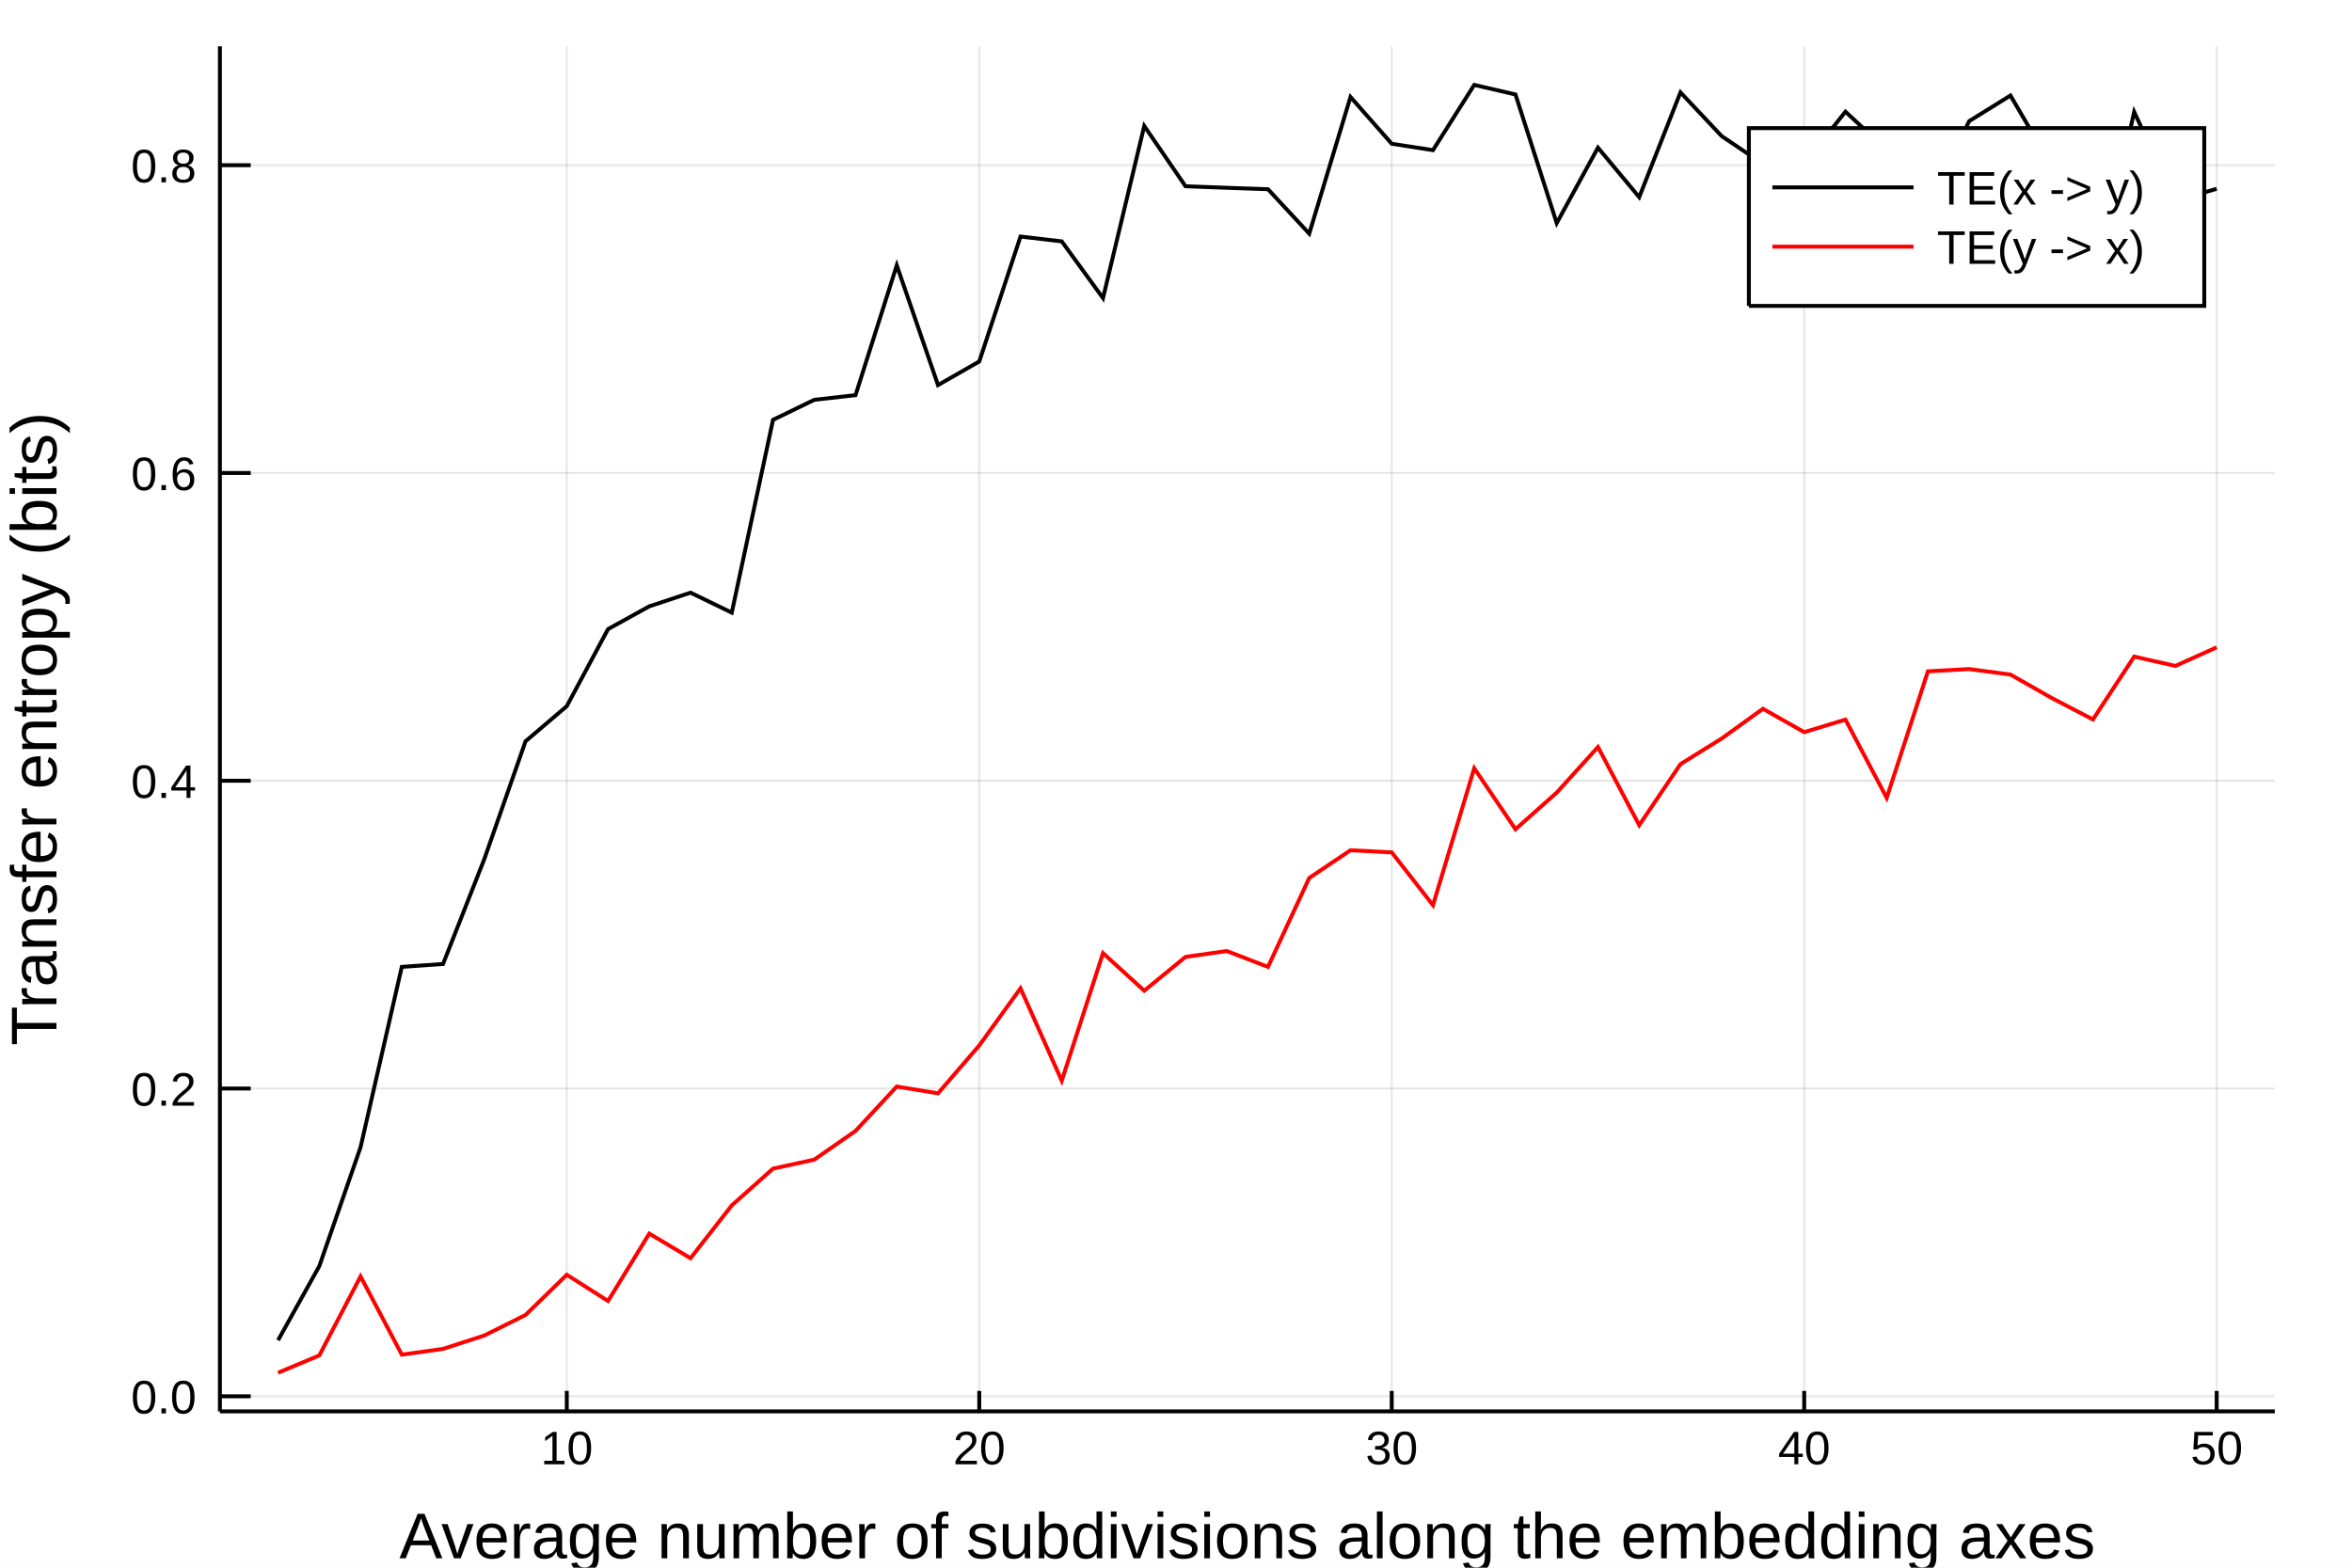
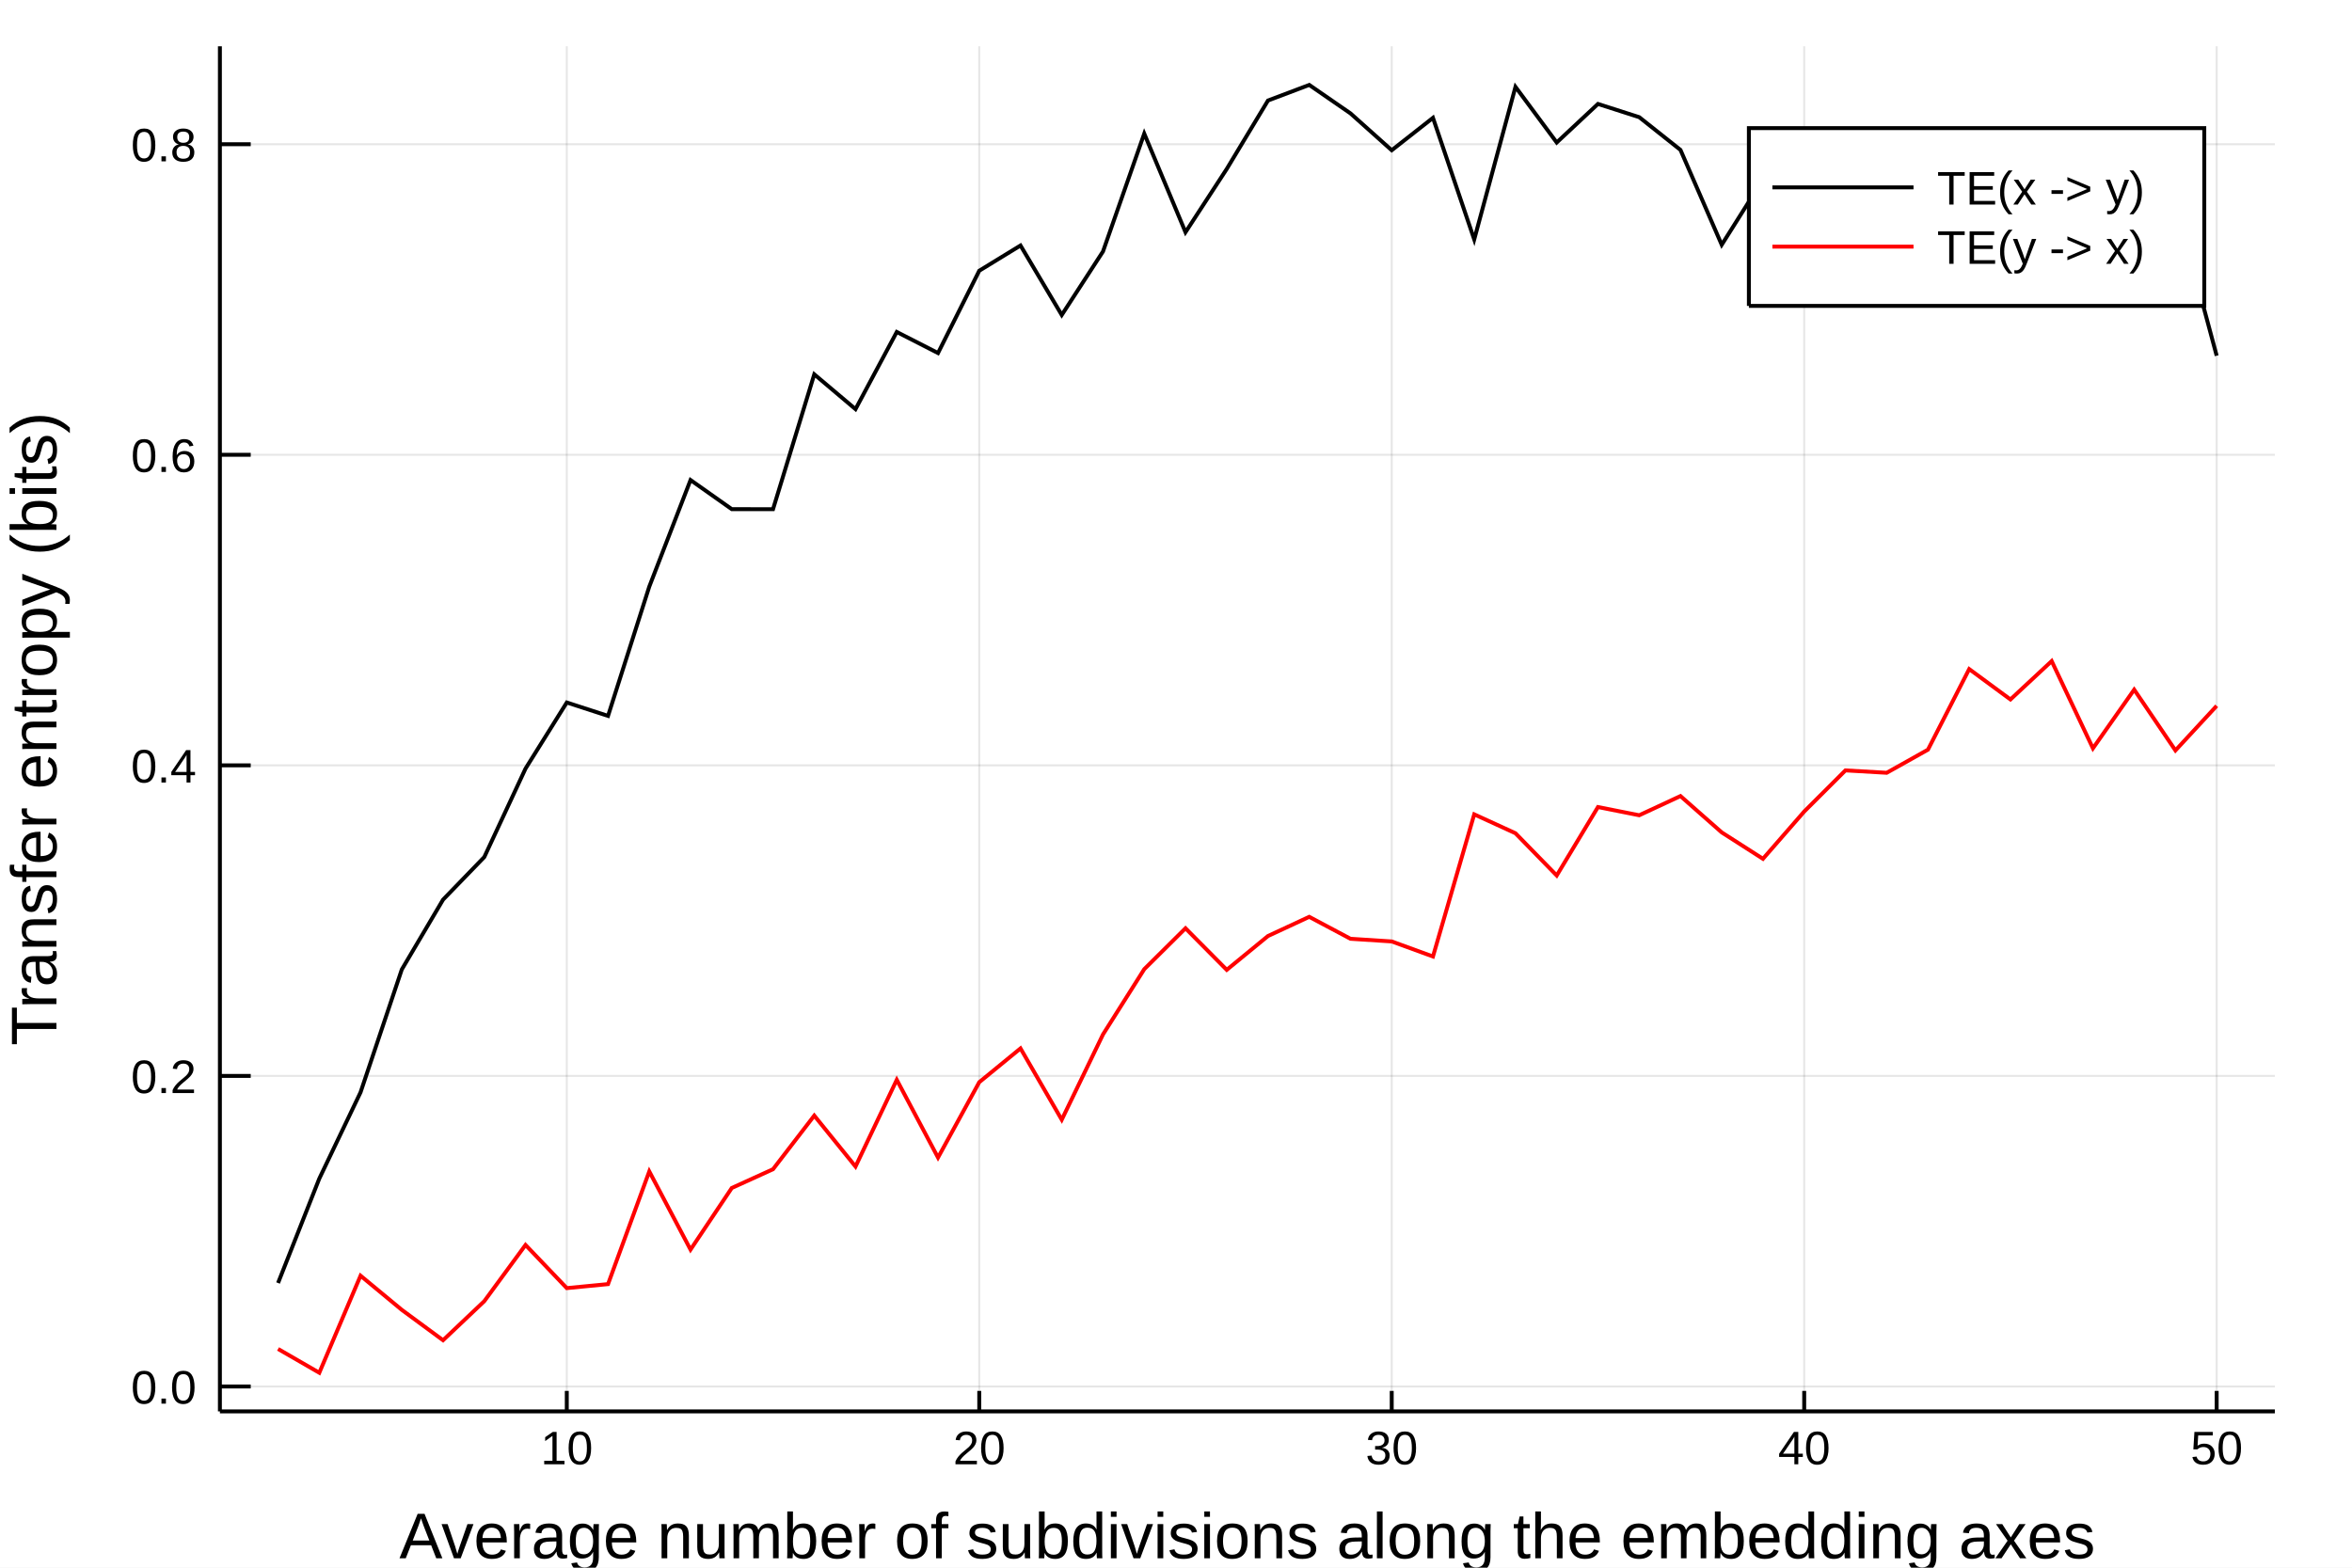
<svg xmlns="http://www.w3.org/2000/svg" width="600" height="400" viewBox="0 0 2400 1600">
  <defs>
-     <clipPath id="clip4200">
+     <clipPath id="clip1600">
      <rect x="0" y="0" width="2400" height="1600" />
    </clipPath>
  </defs>
-   <path clip-path="url(#clip4200)" d=" M0 1600 L2400 1600 L2400 0 L0 0  Z   " fill="#ffffff" fill-rule="evenodd" fill-opacity="1" />
+   <path clip-path="url(#clip1600)" d=" M0 1600 L2400 1600 L2400 0 L0 0  Z   " fill="#ffffff" fill-rule="evenodd" fill-opacity="1" />
  <defs>
-     <clipPath id="clip4201">
+     <clipPath id="clip1601">
      <rect x="480" y="0" width="1681" height="1600" />
    </clipPath>
  </defs>
-   <path clip-path="url(#clip4200)" d=" M224.386 1440.48 L2321.26 1440.48 L2321.26 47.244 L224.386 47.244  Z   " fill="#ffffff" fill-rule="evenodd" fill-opacity="1" />
+   <path clip-path="url(#clip1600)" d=" M224.386 1440.48 L2321.26 1440.48 L2321.26 47.244 L224.386 47.244  Z   " fill="#ffffff" fill-rule="evenodd" fill-opacity="1" />
  <defs>
-     <clipPath id="clip4202">
+     <clipPath id="clip1602">
      <rect x="224" y="47" width="2098" height="1394" />
    </clipPath>
  </defs>
-   <polyline clip-path="url(#clip4202)" style="stroke:#000000; stroke-width:2; stroke-opacity:0.1; fill:none" points="   578.355,1440.48 578.355,47.244    " />
-   <polyline clip-path="url(#clip4202)" style="stroke:#000000; stroke-width:2; stroke-opacity:0.1; fill:none" points="   999.245,1440.48 999.245,47.244    " />
-   <polyline clip-path="url(#clip4202)" style="stroke:#000000; stroke-width:2; stroke-opacity:0.1; fill:none" points="   1420.13,1440.48 1420.13,47.244    " />
-   <polyline clip-path="url(#clip4202)" style="stroke:#000000; stroke-width:2; stroke-opacity:0.1; fill:none" points="   1841.02,1440.48 1841.02,47.244    " />
-   <polyline clip-path="url(#clip4202)" style="stroke:#000000; stroke-width:2; stroke-opacity:0.1; fill:none" points="   2261.91,1440.48 2261.91,47.244    " />
-   <polyline clip-path="url(#clip4202)" style="stroke:#000000; stroke-width:2; stroke-opacity:0.1; fill:none" points="   224.386,1425.08 2321.26,1425.08    " />
-   <polyline clip-path="url(#clip4202)" style="stroke:#000000; stroke-width:2; stroke-opacity:0.1; fill:none" points="   224.386,1110.96 2321.26,1110.96    " />
-   <polyline clip-path="url(#clip4202)" style="stroke:#000000; stroke-width:2; stroke-opacity:0.1; fill:none" points="   224.386,796.843 2321.26,796.843    " />
-   <polyline clip-path="url(#clip4202)" style="stroke:#000000; stroke-width:2; stroke-opacity:0.1; fill:none" points="   224.386,482.726 2321.26,482.726    " />
-   <polyline clip-path="url(#clip4202)" style="stroke:#000000; stroke-width:2; stroke-opacity:0.1; fill:none" points="   224.386,168.609 2321.26,168.609    " />
-   <polyline clip-path="url(#clip4200)" style="stroke:#000000; stroke-width:4; stroke-opacity:1; fill:none" points="   224.386,1440.48 2321.26,1440.48    " />
-   <polyline clip-path="url(#clip4200)" style="stroke:#000000; stroke-width:4; stroke-opacity:1; fill:none" points="   224.386,1440.48 224.386,47.244    " />
-   <polyline clip-path="url(#clip4200)" style="stroke:#000000; stroke-width:4; stroke-opacity:1; fill:none" points="   578.355,1440.48 578.355,1419.58    " />
-   <polyline clip-path="url(#clip4200)" style="stroke:#000000; stroke-width:4; stroke-opacity:1; fill:none" points="   999.245,1440.48 999.245,1419.58    " />
-   <polyline clip-path="url(#clip4200)" style="stroke:#000000; stroke-width:4; stroke-opacity:1; fill:none" points="   1420.13,1440.48 1420.13,1419.58    " />
-   <polyline clip-path="url(#clip4200)" style="stroke:#000000; stroke-width:4; stroke-opacity:1; fill:none" points="   1841.02,1440.48 1841.02,1419.58    " />
-   <polyline clip-path="url(#clip4200)" style="stroke:#000000; stroke-width:4; stroke-opacity:1; fill:none" points="   2261.91,1440.48 2261.91,1419.58    " />
-   <polyline clip-path="url(#clip4200)" style="stroke:#000000; stroke-width:4; stroke-opacity:1; fill:none" points="   224.386,1425.08 255.839,1425.08    " />
-   <polyline clip-path="url(#clip4200)" style="stroke:#000000; stroke-width:4; stroke-opacity:1; fill:none" points="   224.386,1110.96 255.839,1110.96    " />
-   <polyline clip-path="url(#clip4200)" style="stroke:#000000; stroke-width:4; stroke-opacity:1; fill:none" points="   224.386,796.843 255.839,796.843    " />
-   <polyline clip-path="url(#clip4200)" style="stroke:#000000; stroke-width:4; stroke-opacity:1; fill:none" points="   224.386,482.726 255.839,482.726    " />
-   <polyline clip-path="url(#clip4200)" style="stroke:#000000; stroke-width:4; stroke-opacity:1; fill:none" points="   224.386,168.609 255.839,168.609    " />
-   <g clip-path="url(#clip4200)">
+   <polyline clip-path="url(#clip1602)" style="stroke:#000000; stroke-width:2; stroke-opacity:0.1; fill:none" points="   578.355,1440.48 578.355,47.244    " />
+   <polyline clip-path="url(#clip1602)" style="stroke:#000000; stroke-width:2; stroke-opacity:0.1; fill:none" points="   999.245,1440.48 999.245,47.244    " />
+   <polyline clip-path="url(#clip1602)" style="stroke:#000000; stroke-width:2; stroke-opacity:0.1; fill:none" points="   1420.13,1440.48 1420.13,47.244    " />
+   <polyline clip-path="url(#clip1602)" style="stroke:#000000; stroke-width:2; stroke-opacity:0.1; fill:none" points="   1841.02,1440.48 1841.02,47.244    " />
+   <polyline clip-path="url(#clip1602)" style="stroke:#000000; stroke-width:2; stroke-opacity:0.1; fill:none" points="   2261.91,1440.48 2261.91,47.244    " />
+   <polyline clip-path="url(#clip1602)" style="stroke:#000000; stroke-width:2; stroke-opacity:0.1; fill:none" points="   224.386,1415.06 2321.26,1415.06    " />
+   <polyline clip-path="url(#clip1602)" style="stroke:#000000; stroke-width:2; stroke-opacity:0.1; fill:none" points="   224.386,1098.09 2321.26,1098.09    " />
+   <polyline clip-path="url(#clip1602)" style="stroke:#000000; stroke-width:2; stroke-opacity:0.1; fill:none" points="   224.386,781.126 2321.26,781.126    " />
+   <polyline clip-path="url(#clip1602)" style="stroke:#000000; stroke-width:2; stroke-opacity:0.1; fill:none" points="   224.386,464.161 2321.26,464.161    " />
+   <polyline clip-path="url(#clip1602)" style="stroke:#000000; stroke-width:2; stroke-opacity:0.1; fill:none" points="   224.386,147.196 2321.26,147.196    " />
+   <polyline clip-path="url(#clip1600)" style="stroke:#000000; stroke-width:4; stroke-opacity:1; fill:none" points="   224.386,1440.48 2321.26,1440.48    " />
+   <polyline clip-path="url(#clip1600)" style="stroke:#000000; stroke-width:4; stroke-opacity:1; fill:none" points="   224.386,1440.48 224.386,47.244    " />
+   <polyline clip-path="url(#clip1600)" style="stroke:#000000; stroke-width:4; stroke-opacity:1; fill:none" points="   578.355,1440.48 578.355,1419.58    " />
+   <polyline clip-path="url(#clip1600)" style="stroke:#000000; stroke-width:4; stroke-opacity:1; fill:none" points="   999.245,1440.48 999.245,1419.58    " />
+   <polyline clip-path="url(#clip1600)" style="stroke:#000000; stroke-width:4; stroke-opacity:1; fill:none" points="   1420.13,1440.48 1420.13,1419.58    " />
+   <polyline clip-path="url(#clip1600)" style="stroke:#000000; stroke-width:4; stroke-opacity:1; fill:none" points="   1841.02,1440.48 1841.02,1419.58    " />
+   <polyline clip-path="url(#clip1600)" style="stroke:#000000; stroke-width:4; stroke-opacity:1; fill:none" points="   2261.91,1440.48 2261.91,1419.58    " />
+   <polyline clip-path="url(#clip1600)" style="stroke:#000000; stroke-width:4; stroke-opacity:1; fill:none" points="   224.386,1415.06 255.839,1415.06    " />
+   <polyline clip-path="url(#clip1600)" style="stroke:#000000; stroke-width:4; stroke-opacity:1; fill:none" points="   224.386,1098.09 255.839,1098.09    " />
+   <polyline clip-path="url(#clip1600)" style="stroke:#000000; stroke-width:4; stroke-opacity:1; fill:none" points="   224.386,781.126 255.839,781.126    " />
+   <polyline clip-path="url(#clip1600)" style="stroke:#000000; stroke-width:4; stroke-opacity:1; fill:none" points="   224.386,464.161 255.839,464.161    " />
+   <polyline clip-path="url(#clip1600)" style="stroke:#000000; stroke-width:4; stroke-opacity:1; fill:none" points="   224.386,147.196 255.839,147.196    " />
+   <g clip-path="url(#clip1600)">
    <text style="fill:#000000; fill-opacity:1; font-family:Arial,Helvetica Neue,Helvetica,sans-serif; font-size:48px; text-anchor:middle;" transform="rotate(0, 578.355, 1494.48)" x="578.355" y="1494.48">10</text>
  </g>
-   <g clip-path="url(#clip4200)">
+   <g clip-path="url(#clip1600)">
    <text style="fill:#000000; fill-opacity:1; font-family:Arial,Helvetica Neue,Helvetica,sans-serif; font-size:48px; text-anchor:middle;" transform="rotate(0, 999.245, 1494.48)" x="999.245" y="1494.48">20</text>
  </g>
-   <g clip-path="url(#clip4200)">
+   <g clip-path="url(#clip1600)">
    <text style="fill:#000000; fill-opacity:1; font-family:Arial,Helvetica Neue,Helvetica,sans-serif; font-size:48px; text-anchor:middle;" transform="rotate(0, 1420.13, 1494.48)" x="1420.13" y="1494.48">30</text>
  </g>
-   <g clip-path="url(#clip4200)">
+   <g clip-path="url(#clip1600)">
    <text style="fill:#000000; fill-opacity:1; font-family:Arial,Helvetica Neue,Helvetica,sans-serif; font-size:48px; text-anchor:middle;" transform="rotate(0, 1841.02, 1494.48)" x="1841.02" y="1494.48">40</text>
  </g>
-   <g clip-path="url(#clip4200)">
+   <g clip-path="url(#clip1600)">
    <text style="fill:#000000; fill-opacity:1; font-family:Arial,Helvetica Neue,Helvetica,sans-serif; font-size:48px; text-anchor:middle;" transform="rotate(0, 2261.91, 1494.48)" x="2261.91" y="1494.48">50</text>
  </g>
-   <g clip-path="url(#clip4200)">
-     <text style="fill:#000000; fill-opacity:1; font-family:Arial,Helvetica Neue,Helvetica,sans-serif; font-size:48px; text-anchor:end;" transform="rotate(0, 200.386, 1442.58)" x="200.386" y="1442.58">0.0</text>
+   <g clip-path="url(#clip1600)">
+     <text style="fill:#000000; fill-opacity:1; font-family:Arial,Helvetica Neue,Helvetica,sans-serif; font-size:48px; text-anchor:end;" transform="rotate(0, 200.386, 1432.56)" x="200.386" y="1432.56">0.0</text>
  </g>
-   <g clip-path="url(#clip4200)">
-     <text style="fill:#000000; fill-opacity:1; font-family:Arial,Helvetica Neue,Helvetica,sans-serif; font-size:48px; text-anchor:end;" transform="rotate(0, 200.386, 1128.46)" x="200.386" y="1128.46">0.2</text>
+   <g clip-path="url(#clip1600)">
+     <text style="fill:#000000; fill-opacity:1; font-family:Arial,Helvetica Neue,Helvetica,sans-serif; font-size:48px; text-anchor:end;" transform="rotate(0, 200.386, 1115.59)" x="200.386" y="1115.59">0.2</text>
  </g>
-   <g clip-path="url(#clip4200)">
-     <text style="fill:#000000; fill-opacity:1; font-family:Arial,Helvetica Neue,Helvetica,sans-serif; font-size:48px; text-anchor:end;" transform="rotate(0, 200.386, 814.343)" x="200.386" y="814.343">0.4</text>
+   <g clip-path="url(#clip1600)">
+     <text style="fill:#000000; fill-opacity:1; font-family:Arial,Helvetica Neue,Helvetica,sans-serif; font-size:48px; text-anchor:end;" transform="rotate(0, 200.386, 798.626)" x="200.386" y="798.626">0.4</text>
  </g>
-   <g clip-path="url(#clip4200)">
-     <text style="fill:#000000; fill-opacity:1; font-family:Arial,Helvetica Neue,Helvetica,sans-serif; font-size:48px; text-anchor:end;" transform="rotate(0, 200.386, 500.226)" x="200.386" y="500.226">0.6</text>
+   <g clip-path="url(#clip1600)">
+     <text style="fill:#000000; fill-opacity:1; font-family:Arial,Helvetica Neue,Helvetica,sans-serif; font-size:48px; text-anchor:end;" transform="rotate(0, 200.386, 481.661)" x="200.386" y="481.661">0.6</text>
  </g>
-   <g clip-path="url(#clip4200)">
-     <text style="fill:#000000; fill-opacity:1; font-family:Arial,Helvetica Neue,Helvetica,sans-serif; font-size:48px; text-anchor:end;" transform="rotate(0, 200.386, 186.109)" x="200.386" y="186.109">0.8</text>
+   <g clip-path="url(#clip1600)">
+     <text style="fill:#000000; fill-opacity:1; font-family:Arial,Helvetica Neue,Helvetica,sans-serif; font-size:48px; text-anchor:end;" transform="rotate(0, 200.386, 164.696)" x="200.386" y="164.696">0.8</text>
  </g>
-   <g clip-path="url(#clip4200)">
+   <g clip-path="url(#clip1600)">
    <text style="fill:#000000; fill-opacity:1; font-family:Arial,Helvetica Neue,Helvetica,sans-serif; font-size:66px; text-anchor:middle;" transform="rotate(0, 1272.82, 1590.4)" x="1272.82" y="1590.4">Average number of subdivisions along the embedding axes</text>
  </g>
-   <g clip-path="url(#clip4200)">
+   <g clip-path="url(#clip1600)">
    <text style="fill:#000000; fill-opacity:1; font-family:Arial,Helvetica Neue,Helvetica,sans-serif; font-size:66px; text-anchor:middle;" transform="rotate(-90, 57.6, 743.863)" x="57.6" y="743.863">Transfer entropy (bits)</text>
  </g>
-   <polyline clip-path="url(#clip4202)" style="stroke:#000000; stroke-width:4; stroke-opacity:1; fill:none" points="   283.732,1367.88 325.821,1292.23 367.91,1170.91 409.999,986.798 452.088,983.867 494.177,876.832 536.266,756.554 578.355,720.719 620.444,642.078 662.533,618.834    704.622,604.881 746.711,625.251 788.8,428.479 830.889,408.073 872.978,403.313 915.067,270.791 957.156,393.009 999.245,368.924 1041.33,241.426 1083.42,246.336    1125.51,304.25 1167.6,128.563 1209.69,190.081 1251.78,191.658 1293.87,193.114 1335.96,238.444 1378.05,98.976 1420.13,146.713 1462.22,153.256 1504.31,86.675    1546.4,96.414 1588.49,227.7 1630.58,150.7 1672.67,201.226 1714.76,94.27 1756.85,138.949 1798.94,167.281 1841.02,166.783 1883.11,113.994 1925.2,152.943    1967.29,210.408 2009.38,123.634 2051.47,97.501 2093.56,169.365 2135.65,300.452 2177.74,114.226 2219.83,205.059 2261.91,192.682    " />
-   <polyline clip-path="url(#clip4202)" style="stroke:#ff0000; stroke-width:4; stroke-opacity:1; fill:none" points="   283.732,1401.05 325.821,1383.37 367.91,1302.73 409.999,1382.57 452.088,1376.69 494.177,1363.03 536.266,1342.08 578.355,1301.04 620.444,1327.79 662.533,1259.04    704.622,1284.12 746.711,1230.23 788.8,1192.7 830.889,1183.53 872.978,1154.24 915.067,1108.95 957.156,1115.88 999.245,1066.98 1041.33,1008.67 1083.42,1103    1125.51,972.786 1167.6,1011.13 1209.69,976.638 1251.78,970.626 1293.87,986.839 1335.96,896.072 1378.05,867.78 1420.13,869.925 1462.22,923.857 1504.31,784.099    1546.4,846.356 1588.49,808.947 1630.58,762.382 1672.67,842.205 1714.76,779.884 1756.85,753.726 1798.94,723.395 1841.02,747.235 1883.11,734.438 1925.2,814.338    1967.29,685.16 2009.38,682.857 2051.47,688.462 2093.56,712.374 2135.65,734.291 2177.74,670.134 2219.83,679.638 2261.91,660.668    " />
-   <path clip-path="url(#clip4200)" d=" M1784.57 312.204 L2249.26 312.204 L2249.26 130.764 L1784.57 130.764  Z   " fill="#ffffff" fill-rule="evenodd" fill-opacity="1" />
-   <polyline clip-path="url(#clip4200)" style="stroke:#000000; stroke-width:4; stroke-opacity:1; fill:none" points="   1784.57,312.204 2249.26,312.204 2249.26,130.764 1784.57,130.764 1784.57,312.204    " />
-   <polyline clip-path="url(#clip4200)" style="stroke:#000000; stroke-width:4; stroke-opacity:1; fill:none" points="   1808.57,191.244 1952.57,191.244    " />
-   <g clip-path="url(#clip4200)">
+   <polyline clip-path="url(#clip1602)" style="stroke:#000000; stroke-width:4; stroke-opacity:1; fill:none" points="   283.732,1309.44 325.821,1202.87 367.91,1114.82 409.999,989.461 452.088,918.211 494.177,874.711 536.266,784.407 578.355,716.977 620.444,730.649 662.533,598.714    704.622,489.935 746.711,519.651 788.8,519.674 830.889,382.044 872.978,417.577 915.067,338.813 957.156,360.322 999.245,276.308 1041.33,250.563 1083.42,321.483    1125.51,256.653 1167.6,136.394 1209.69,237.009 1251.78,172.44 1293.87,102.592 1335.96,86.675 1378.05,115.717 1420.13,153.338 1462.22,120.263 1504.31,244.415    1546.4,88.635 1588.49,145.437 1630.58,106.076 1672.67,119.582 1714.76,152.984 1756.85,249.833 1798.94,183.091 1841.02,262.854 1883.11,168.514 1925.2,218.019    1967.29,152.771 2009.38,149.001 2051.47,263.828 2093.56,239.147 2135.65,219.079 2177.74,212.674 2219.83,206.625 2261.91,363.041    " />
+   <polyline clip-path="url(#clip1602)" style="stroke:#ff0000; stroke-width:4; stroke-opacity:1; fill:none" points="   283.732,1376.76 325.821,1401.05 367.91,1302 409.999,1336.85 452.088,1367.86 494.177,1327.99 536.266,1270.62 578.355,1314.67 620.444,1310.58 662.533,1195.56    704.622,1275.39 746.711,1212.47 788.8,1193.32 830.889,1138.59 872.978,1190.58 915.067,1102.06 957.156,1181.42 999.245,1104.49 1041.33,1070.02 1083.42,1142.79    1125.51,1055.76 1167.6,989.162 1209.69,947.416 1251.78,989.836 1293.87,955.304 1335.96,935.737 1378.05,958.128 1420.13,960.847 1462.22,976.212 1504.31,831.136    1546.4,850.424 1588.49,893.543 1630.58,823.677 1672.67,832.058 1714.76,812.473 1756.85,849.55 1798.94,876.514 1841.02,828.269 1883.11,786.279 1925.2,788.713    1967.29,765.128 2009.38,682.878 2051.47,713.876 2093.56,674.717 2135.65,763.759 2177.74,703.853 2219.83,765.882 2261.91,720.415    " />
+   <path clip-path="url(#clip1600)" d=" M1784.57 312.204 L2249.26 312.204 L2249.26 130.764 L1784.57 130.764  Z   " fill="#ffffff" fill-rule="evenodd" fill-opacity="1" />
+   <polyline clip-path="url(#clip1600)" style="stroke:#000000; stroke-width:4; stroke-opacity:1; fill:none" points="   1784.57,312.204 2249.26,312.204 2249.26,130.764 1784.57,130.764 1784.57,312.204    " />
+   <polyline clip-path="url(#clip1600)" style="stroke:#000000; stroke-width:4; stroke-opacity:1; fill:none" points="   1808.57,191.244 1952.57,191.244    " />
+   <g clip-path="url(#clip1600)">
    <text style="fill:#000000; fill-opacity:1; font-family:Arial,Helvetica Neue,Helvetica,sans-serif; font-size:48px; text-anchor:start;" transform="rotate(0, 1976.57, 208.744)" x="1976.57" y="208.744">TE(x -&gt; y)</text>
  </g>
-   <polyline clip-path="url(#clip4200)" style="stroke:#ff0000; stroke-width:4; stroke-opacity:1; fill:none" points="   1808.57,251.724 1952.57,251.724    " />
-   <g clip-path="url(#clip4200)">
+   <polyline clip-path="url(#clip1600)" style="stroke:#ff0000; stroke-width:4; stroke-opacity:1; fill:none" points="   1808.57,251.724 1952.57,251.724    " />
+   <g clip-path="url(#clip1600)">
    <text style="fill:#000000; fill-opacity:1; font-family:Arial,Helvetica Neue,Helvetica,sans-serif; font-size:48px; text-anchor:start;" transform="rotate(0, 1976.57, 269.224)" x="1976.57" y="269.224">TE(y -&gt; x)</text>
  </g>
</svg>
